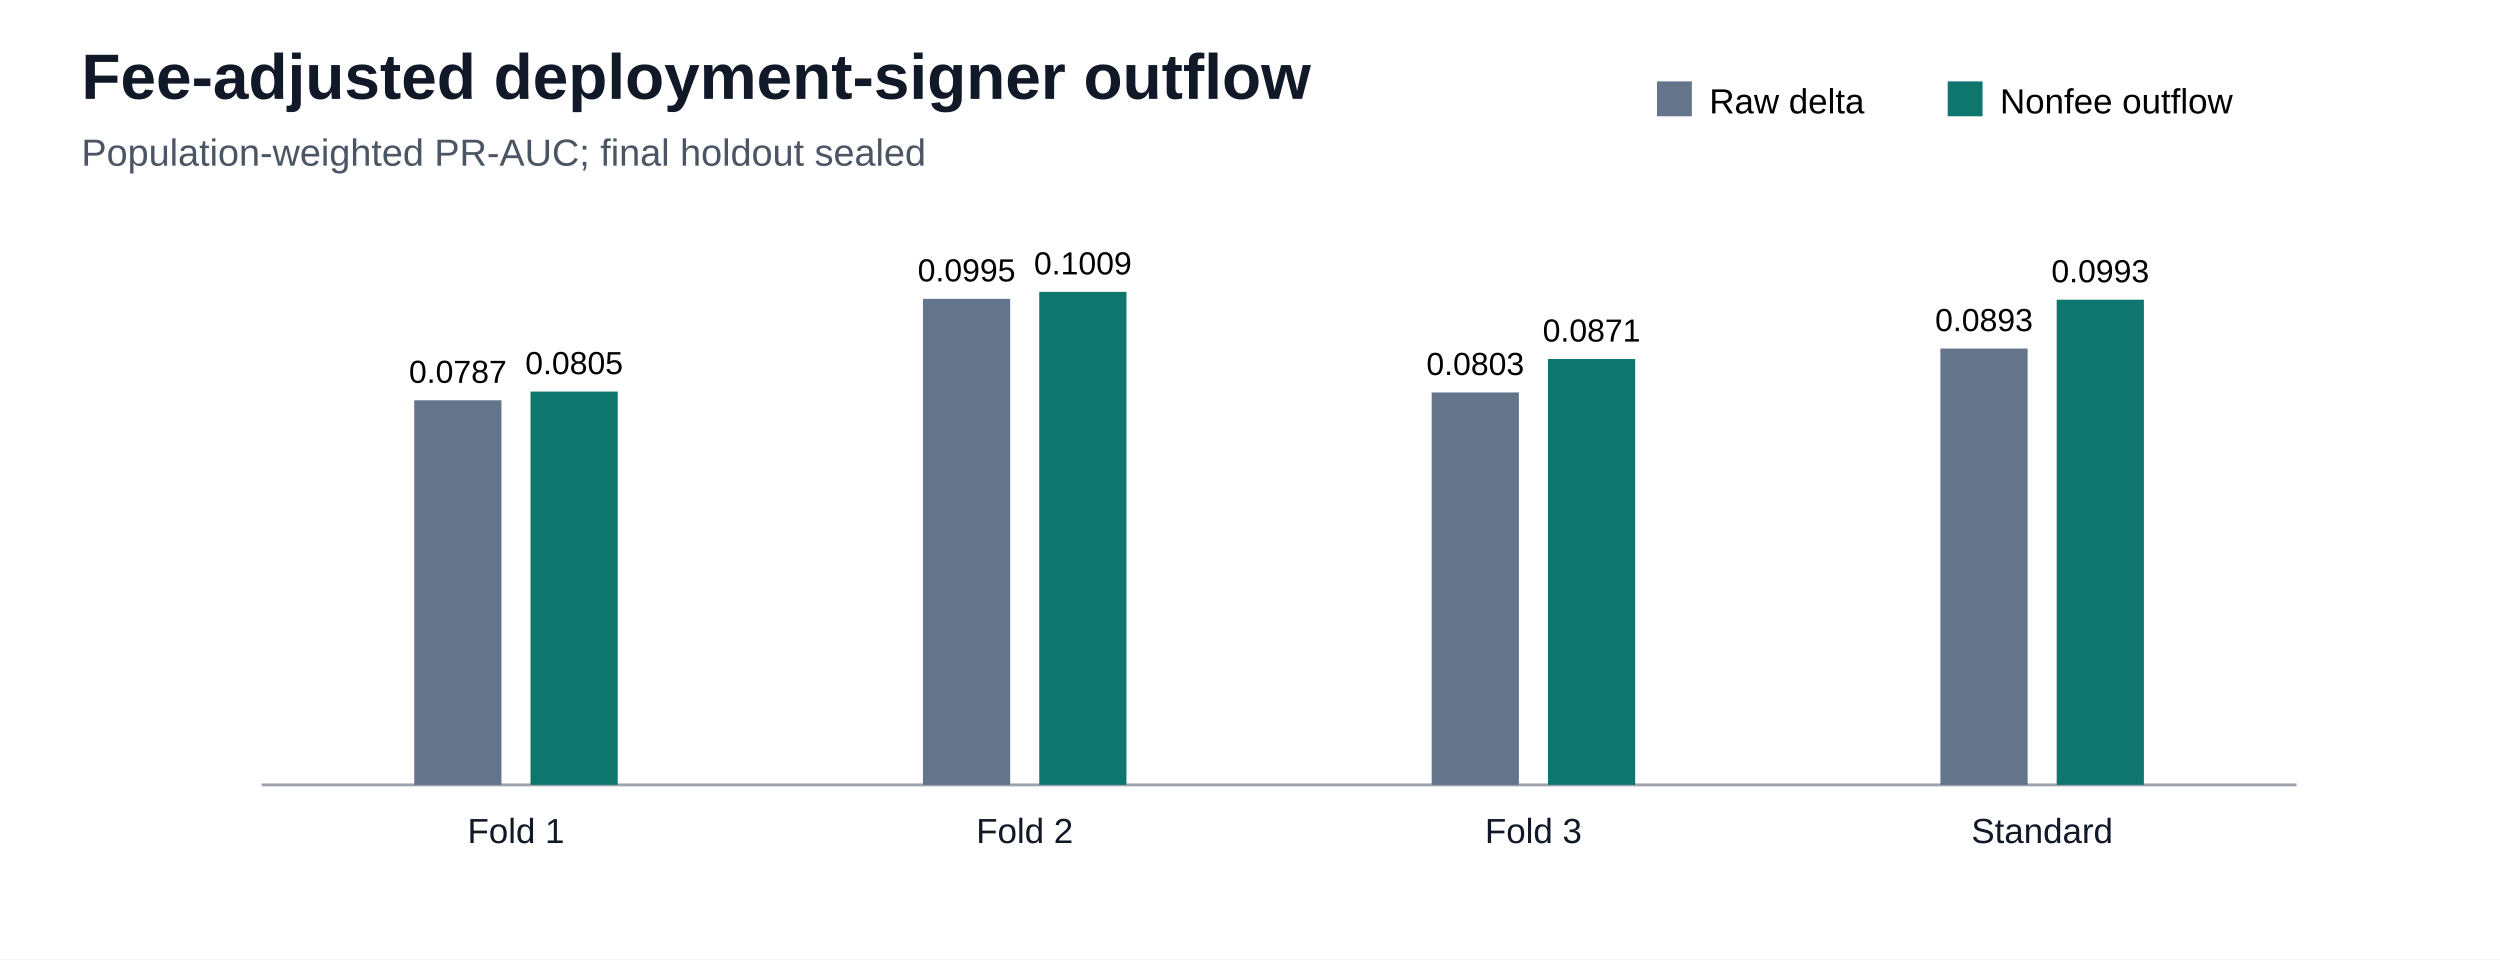
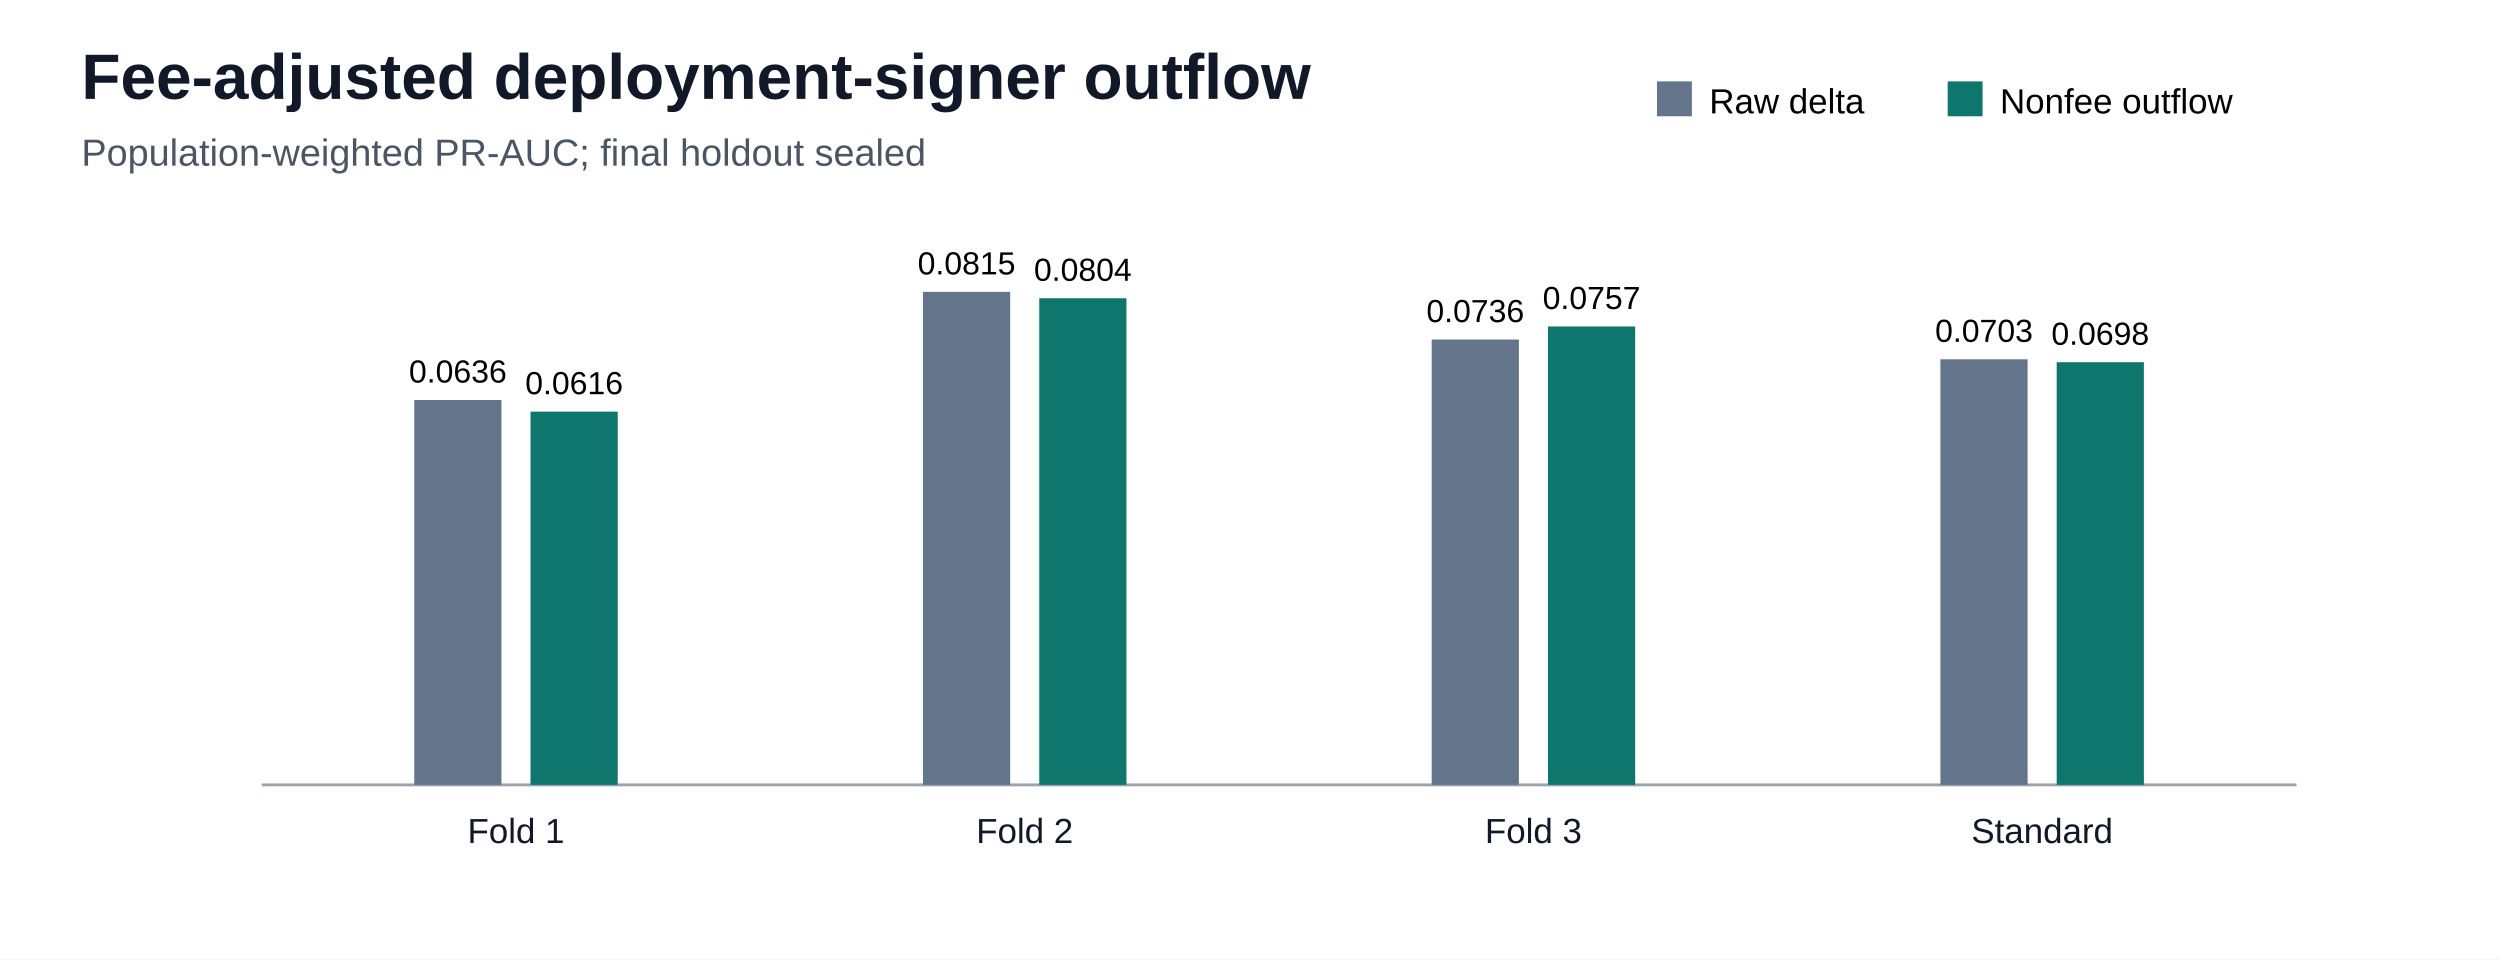
<svg xmlns="http://www.w3.org/2000/svg" width="860" height="330" viewBox="0 0 860 330">
  <rect width="100%" height="100%" fill="#ffffff" />
  <text x="28" y="34" font-family="Arial" font-size="22" font-weight="700" fill="#111827">Fee-adjusted deployment-signer outflow</text>
  <text x="28" y="57" font-family="Arial" font-size="13" fill="#4b5563">Population-weighted PR-AUC; final holdout sealed</text>
  <line x1="90" y1="270" x2="790" y2="270" stroke="#9ca3af" />
-   <rect x="142.5" y="137.7" width="30" height="132.3" fill="#64748b" />
-   <rect x="182.5" y="134.7" width="30" height="135.3" fill="#0f766e" />
+   <rect x="142.5" y="137.6" width="30" height="132.4" fill="#64748b" />
+   <rect x="182.5" y="141.6" width="30" height="128.4" fill="#0f766e" />
  <text x="177.5" y="290" text-anchor="middle" font-family="Arial" font-size="12" fill="#111827">Fold 1</text>
-   <text x="157.5" y="131.7" text-anchor="middle" font-family="Arial" font-size="11">0.0787</text>
-   <text x="197.5" y="128.7" text-anchor="middle" font-family="Arial" font-size="11">0.0805</text>
-   <rect x="317.5" y="102.8" width="30" height="167.2" fill="#64748b" />
-   <rect x="357.5" y="100.4" width="30" height="169.6" fill="#0f766e" />
+   <text x="157.5" y="131.6" text-anchor="middle" font-family="Arial" font-size="11">0.0636</text>
+   <text x="197.5" y="135.6" text-anchor="middle" font-family="Arial" font-size="11">0.0616</text>
+   <rect x="317.5" y="100.4" width="30" height="169.6" fill="#64748b" />
+   <rect x="357.5" y="102.6" width="30" height="167.4" fill="#0f766e" />
  <text x="352.5" y="290" text-anchor="middle" font-family="Arial" font-size="12" fill="#111827">Fold 2</text>
-   <text x="332.5" y="96.8" text-anchor="middle" font-family="Arial" font-size="11">0.0995</text>
-   <text x="372.5" y="94.4" text-anchor="middle" font-family="Arial" font-size="11">0.1009</text>
-   <rect x="492.5" y="135.0" width="30" height="135.0" fill="#64748b" />
-   <rect x="532.5" y="123.5" width="30" height="146.5" fill="#0f766e" />
+   <text x="332.5" y="94.4" text-anchor="middle" font-family="Arial" font-size="11">0.0815</text>
+   <text x="372.5" y="96.6" text-anchor="middle" font-family="Arial" font-size="11">0.0804</text>
+   <rect x="492.5" y="116.8" width="30" height="153.2" fill="#64748b" />
+   <rect x="532.5" y="112.3" width="30" height="157.7" fill="#0f766e" />
  <text x="527.5" y="290" text-anchor="middle" font-family="Arial" font-size="12" fill="#111827">Fold 3</text>
-   <text x="507.5" y="129.0" text-anchor="middle" font-family="Arial" font-size="11">0.0803</text>
-   <text x="547.5" y="117.5" text-anchor="middle" font-family="Arial" font-size="11">0.0871</text>
-   <rect x="667.5" y="119.9" width="30" height="150.1" fill="#64748b" />
-   <rect x="707.5" y="103.1" width="30" height="166.9" fill="#0f766e" />
+   <text x="507.5" y="110.8" text-anchor="middle" font-family="Arial" font-size="11">0.0736</text>
+   <text x="547.5" y="106.3" text-anchor="middle" font-family="Arial" font-size="11">0.0757</text>
+   <rect x="667.5" y="123.6" width="30" height="146.4" fill="#64748b" />
+   <rect x="707.5" y="124.6" width="30" height="145.4" fill="#0f766e" />
  <text x="702.5" y="290" text-anchor="middle" font-family="Arial" font-size="12" fill="#111827">Standard</text>
-   <text x="682.5" y="113.9" text-anchor="middle" font-family="Arial" font-size="11">0.0893</text>
-   <text x="722.5" y="97.1" text-anchor="middle" font-family="Arial" font-size="11">0.0993</text>
+   <text x="682.5" y="117.6" text-anchor="middle" font-family="Arial" font-size="11">0.0703</text>
+   <text x="722.5" y="118.6" text-anchor="middle" font-family="Arial" font-size="11">0.0698</text>
  <rect x="570" y="28" width="12" height="12" fill="#64748b" />
  <text x="588" y="39" font-family="Arial" font-size="12">Raw delta</text>
  <rect x="670" y="28" width="12" height="12" fill="#0f766e" />
  <text x="688" y="39" font-family="Arial" font-size="12">Nonfee outflow</text>
</svg>
